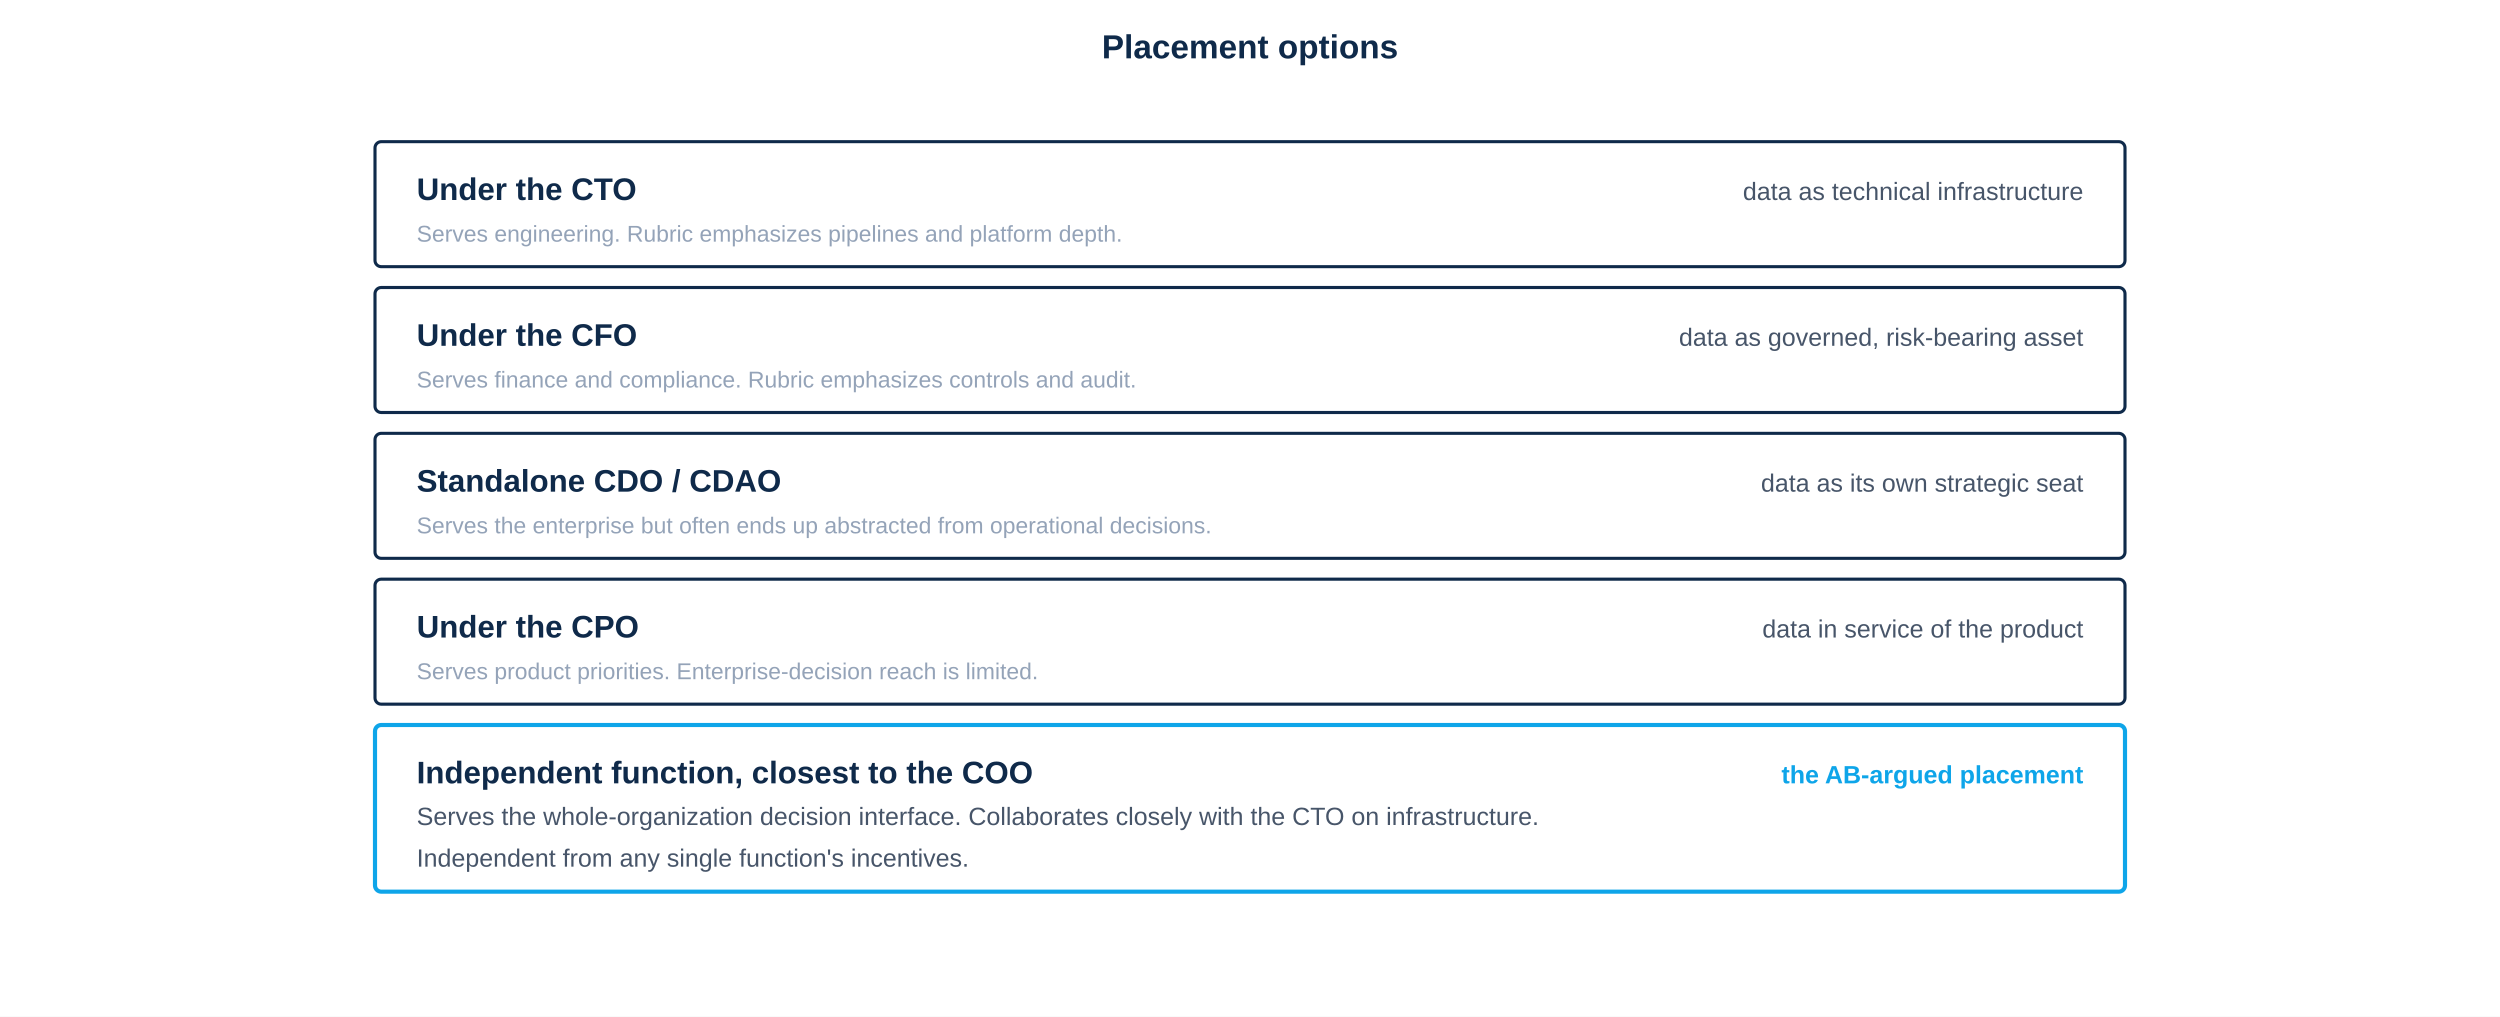
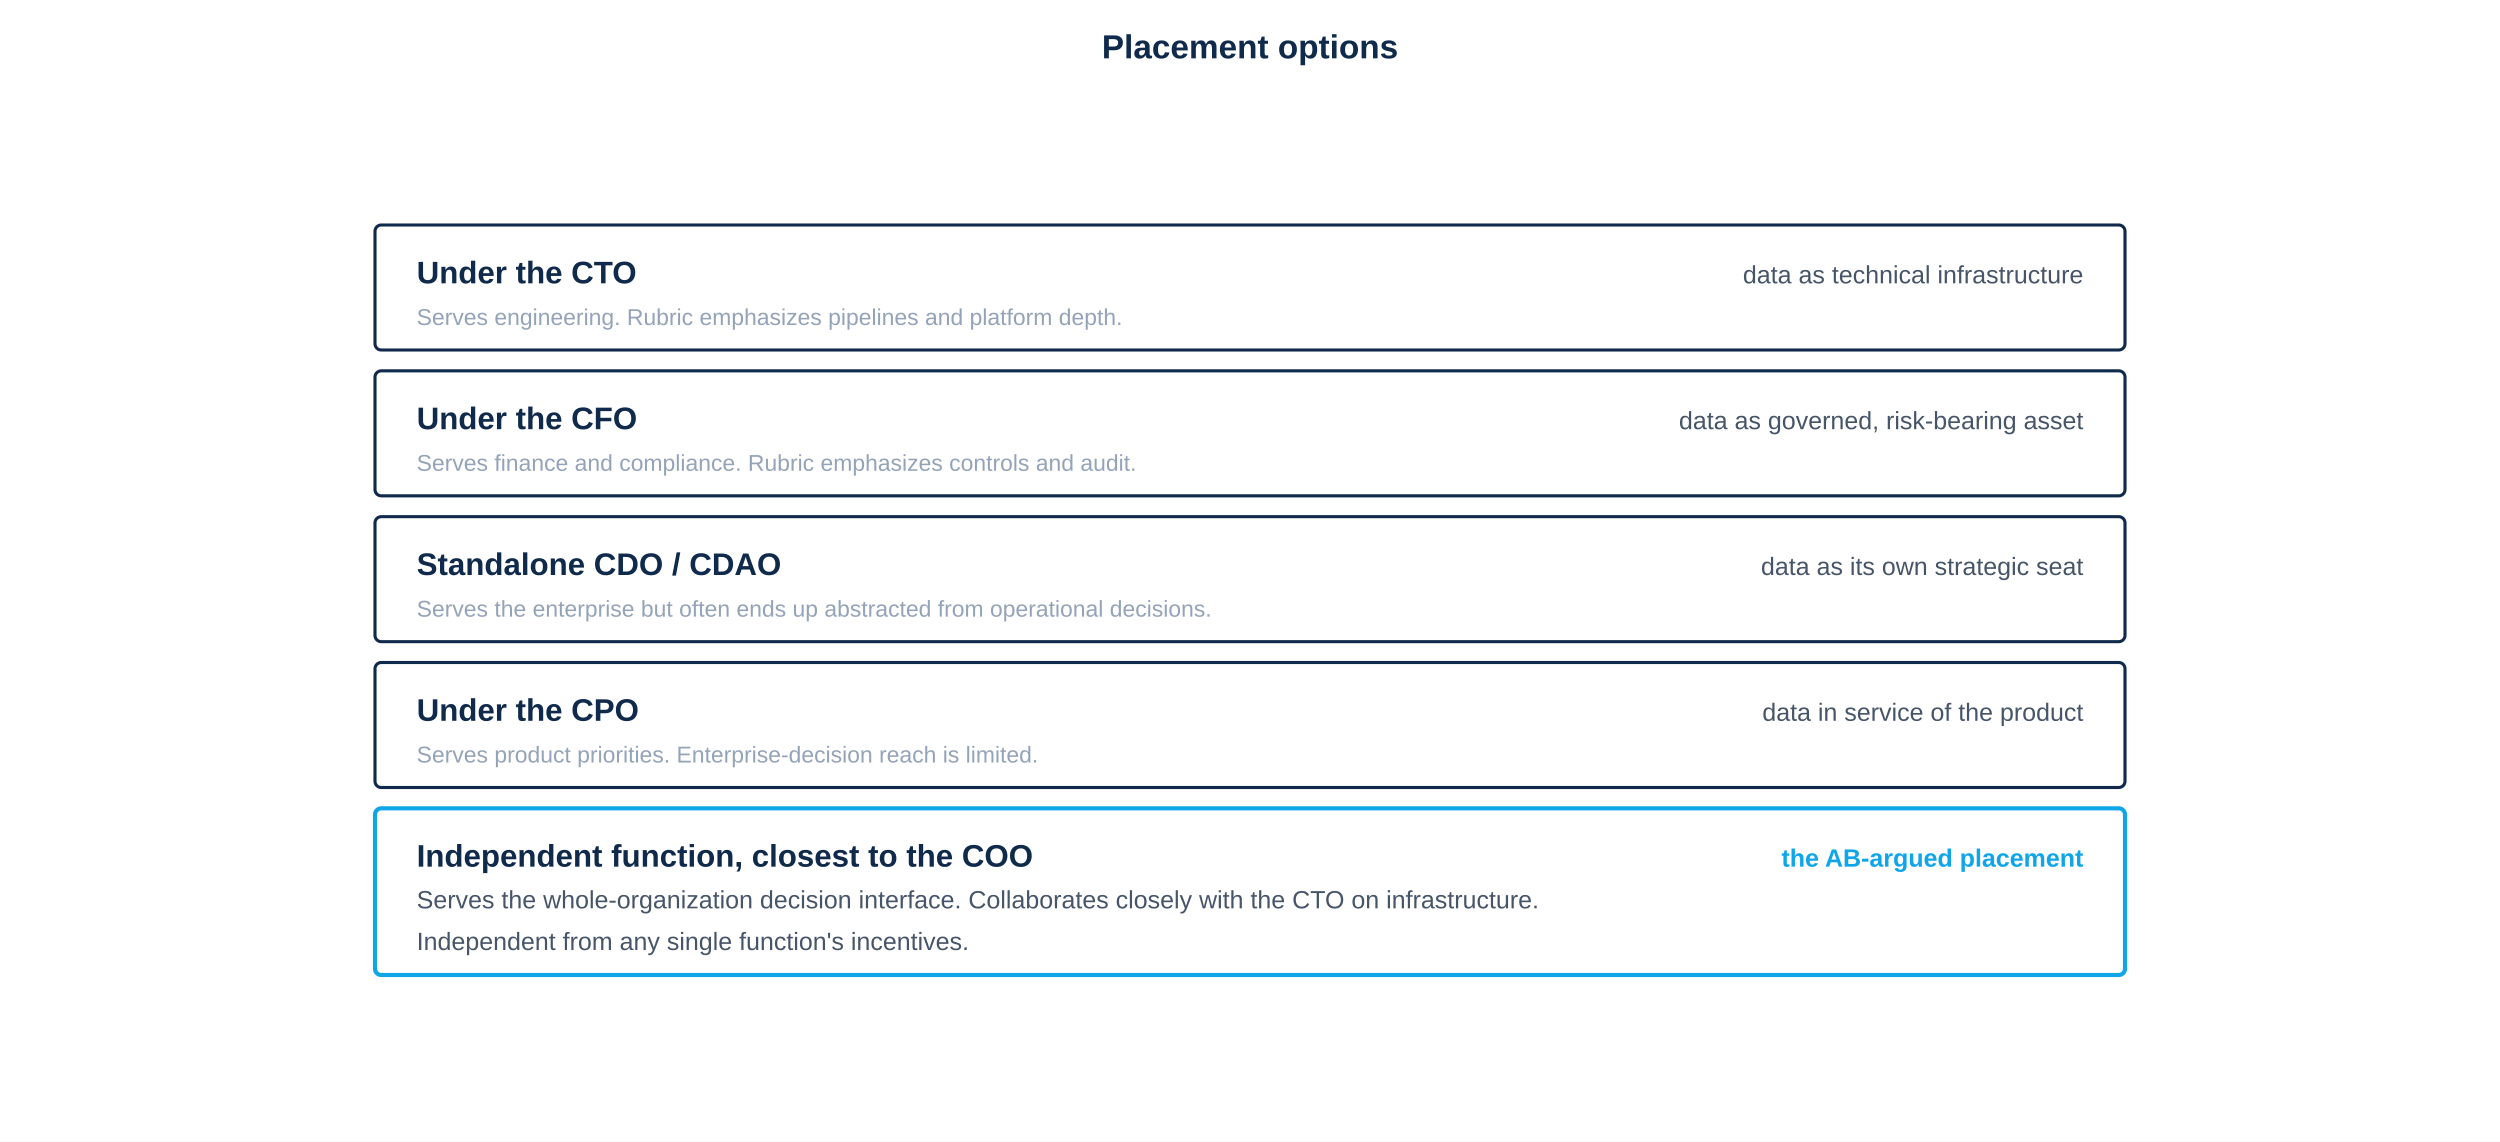
- <svg xmlns="http://www.w3.org/2000/svg" viewBox="0 -110 1200 488" role="img">
-   <rect x="0" y="-110" width="1200" height="488" fill="#FFFFFF" />
+ <svg xmlns="http://www.w3.org/2000/svg" viewBox="0 -110 1200 548" role="img">
+   <rect x="0" y="-110" width="1200" height="548" fill="#FFFFFF" />
  <text x="600" y="-82" font-family="-apple-system, BlinkMacSystemFont, 'Helvetica Neue', Arial, sans-serif" font-size="16" font-weight="700" fill="#0F2A4A" text-anchor="middle">Placement options</text>
-   <g transform="translate(0, -242)">
+   <g transform="translate(0, -202)">
    <rect x="180" y="200" width="840" height="60" fill="none" stroke="#0F2A4A" stroke-width="1.5" rx="3" />
    <text x="200" y="228" font-family="-apple-system, BlinkMacSystemFont, 'Helvetica Neue', Arial, sans-serif" font-size="15" font-weight="600" fill="#0F2A4A" text-anchor="start">Under the CTO</text>
    <text x="1000" y="228" font-family="-apple-system, BlinkMacSystemFont, 'Helvetica Neue', Arial, sans-serif" font-size="12" fill="#475569" text-anchor="end">data as technical infrastructure</text>
    <text x="200" y="248" font-family="-apple-system, BlinkMacSystemFont, 'Helvetica Neue', Arial, sans-serif" font-size="11" fill="#94A3B8" text-anchor="start">Serves engineering. Rubric emphasizes pipelines and platform depth.</text>
    <rect x="180" y="270" width="840" height="60" fill="none" stroke="#0F2A4A" stroke-width="1.5" rx="3" />
    <text x="200" y="298" font-family="-apple-system, BlinkMacSystemFont, 'Helvetica Neue', Arial, sans-serif" font-size="15" font-weight="600" fill="#0F2A4A" text-anchor="start">Under the CFO</text>
    <text x="1000" y="298" font-family="-apple-system, BlinkMacSystemFont, 'Helvetica Neue', Arial, sans-serif" font-size="12" fill="#475569" text-anchor="end">data as governed, risk-bearing asset</text>
    <text x="200" y="318" font-family="-apple-system, BlinkMacSystemFont, 'Helvetica Neue', Arial, sans-serif" font-size="11" fill="#94A3B8" text-anchor="start">Serves finance and compliance. Rubric emphasizes controls and audit.</text>
    <rect x="180" y="340" width="840" height="60" fill="none" stroke="#0F2A4A" stroke-width="1.5" rx="3" />
    <text x="200" y="368" font-family="-apple-system, BlinkMacSystemFont, 'Helvetica Neue', Arial, sans-serif" font-size="15" font-weight="600" fill="#0F2A4A" text-anchor="start">Standalone CDO / CDAO</text>
    <text x="1000" y="368" font-family="-apple-system, BlinkMacSystemFont, 'Helvetica Neue', Arial, sans-serif" font-size="12" fill="#475569" text-anchor="end">data as its own strategic seat</text>
    <text x="200" y="388" font-family="-apple-system, BlinkMacSystemFont, 'Helvetica Neue', Arial, sans-serif" font-size="11" fill="#94A3B8" text-anchor="start">Serves the enterprise but often ends up abstracted from operational decisions.</text>
    <rect x="180" y="410" width="840" height="60" fill="none" stroke="#0F2A4A" stroke-width="1.5" rx="3" />
    <text x="200" y="438" font-family="-apple-system, BlinkMacSystemFont, 'Helvetica Neue', Arial, sans-serif" font-size="15" font-weight="600" fill="#0F2A4A" text-anchor="start">Under the CPO</text>
    <text x="1000" y="438" font-family="-apple-system, BlinkMacSystemFont, 'Helvetica Neue', Arial, sans-serif" font-size="12" fill="#475569" text-anchor="end">data in service of the product</text>
    <text x="200" y="458" font-family="-apple-system, BlinkMacSystemFont, 'Helvetica Neue', Arial, sans-serif" font-size="11" fill="#94A3B8" text-anchor="start">Serves product priorities. Enterprise-decision reach is limited.</text>
    <rect x="180" y="480" width="840" height="80" fill="none" stroke="#0EA5E9" stroke-width="2" rx="3" />
    <text x="200" y="508" font-family="-apple-system, BlinkMacSystemFont, 'Helvetica Neue', Arial, sans-serif" font-size="15" font-weight="600" fill="#0F2A4A" text-anchor="start">Independent function, closest to the COO</text>
    <text x="1000" y="508" font-family="-apple-system, BlinkMacSystemFont, 'Helvetica Neue', Arial, sans-serif" font-size="12" font-weight="600" fill="#0EA5E9" text-anchor="end">the AB-argued placement</text>
    <text x="200" y="528" font-family="-apple-system, BlinkMacSystemFont, 'Helvetica Neue', Arial, sans-serif" font-size="12" fill="#475569" text-anchor="start">Serves the whole-organization decision interface. Collaborates closely with the CTO on infrastructure.</text>
    <text x="200" y="548" font-family="-apple-system, BlinkMacSystemFont, 'Helvetica Neue', Arial, sans-serif" font-size="12" fill="#475569" text-anchor="start">Independent from any single function's incentives.</text>
  </g>
</svg>
